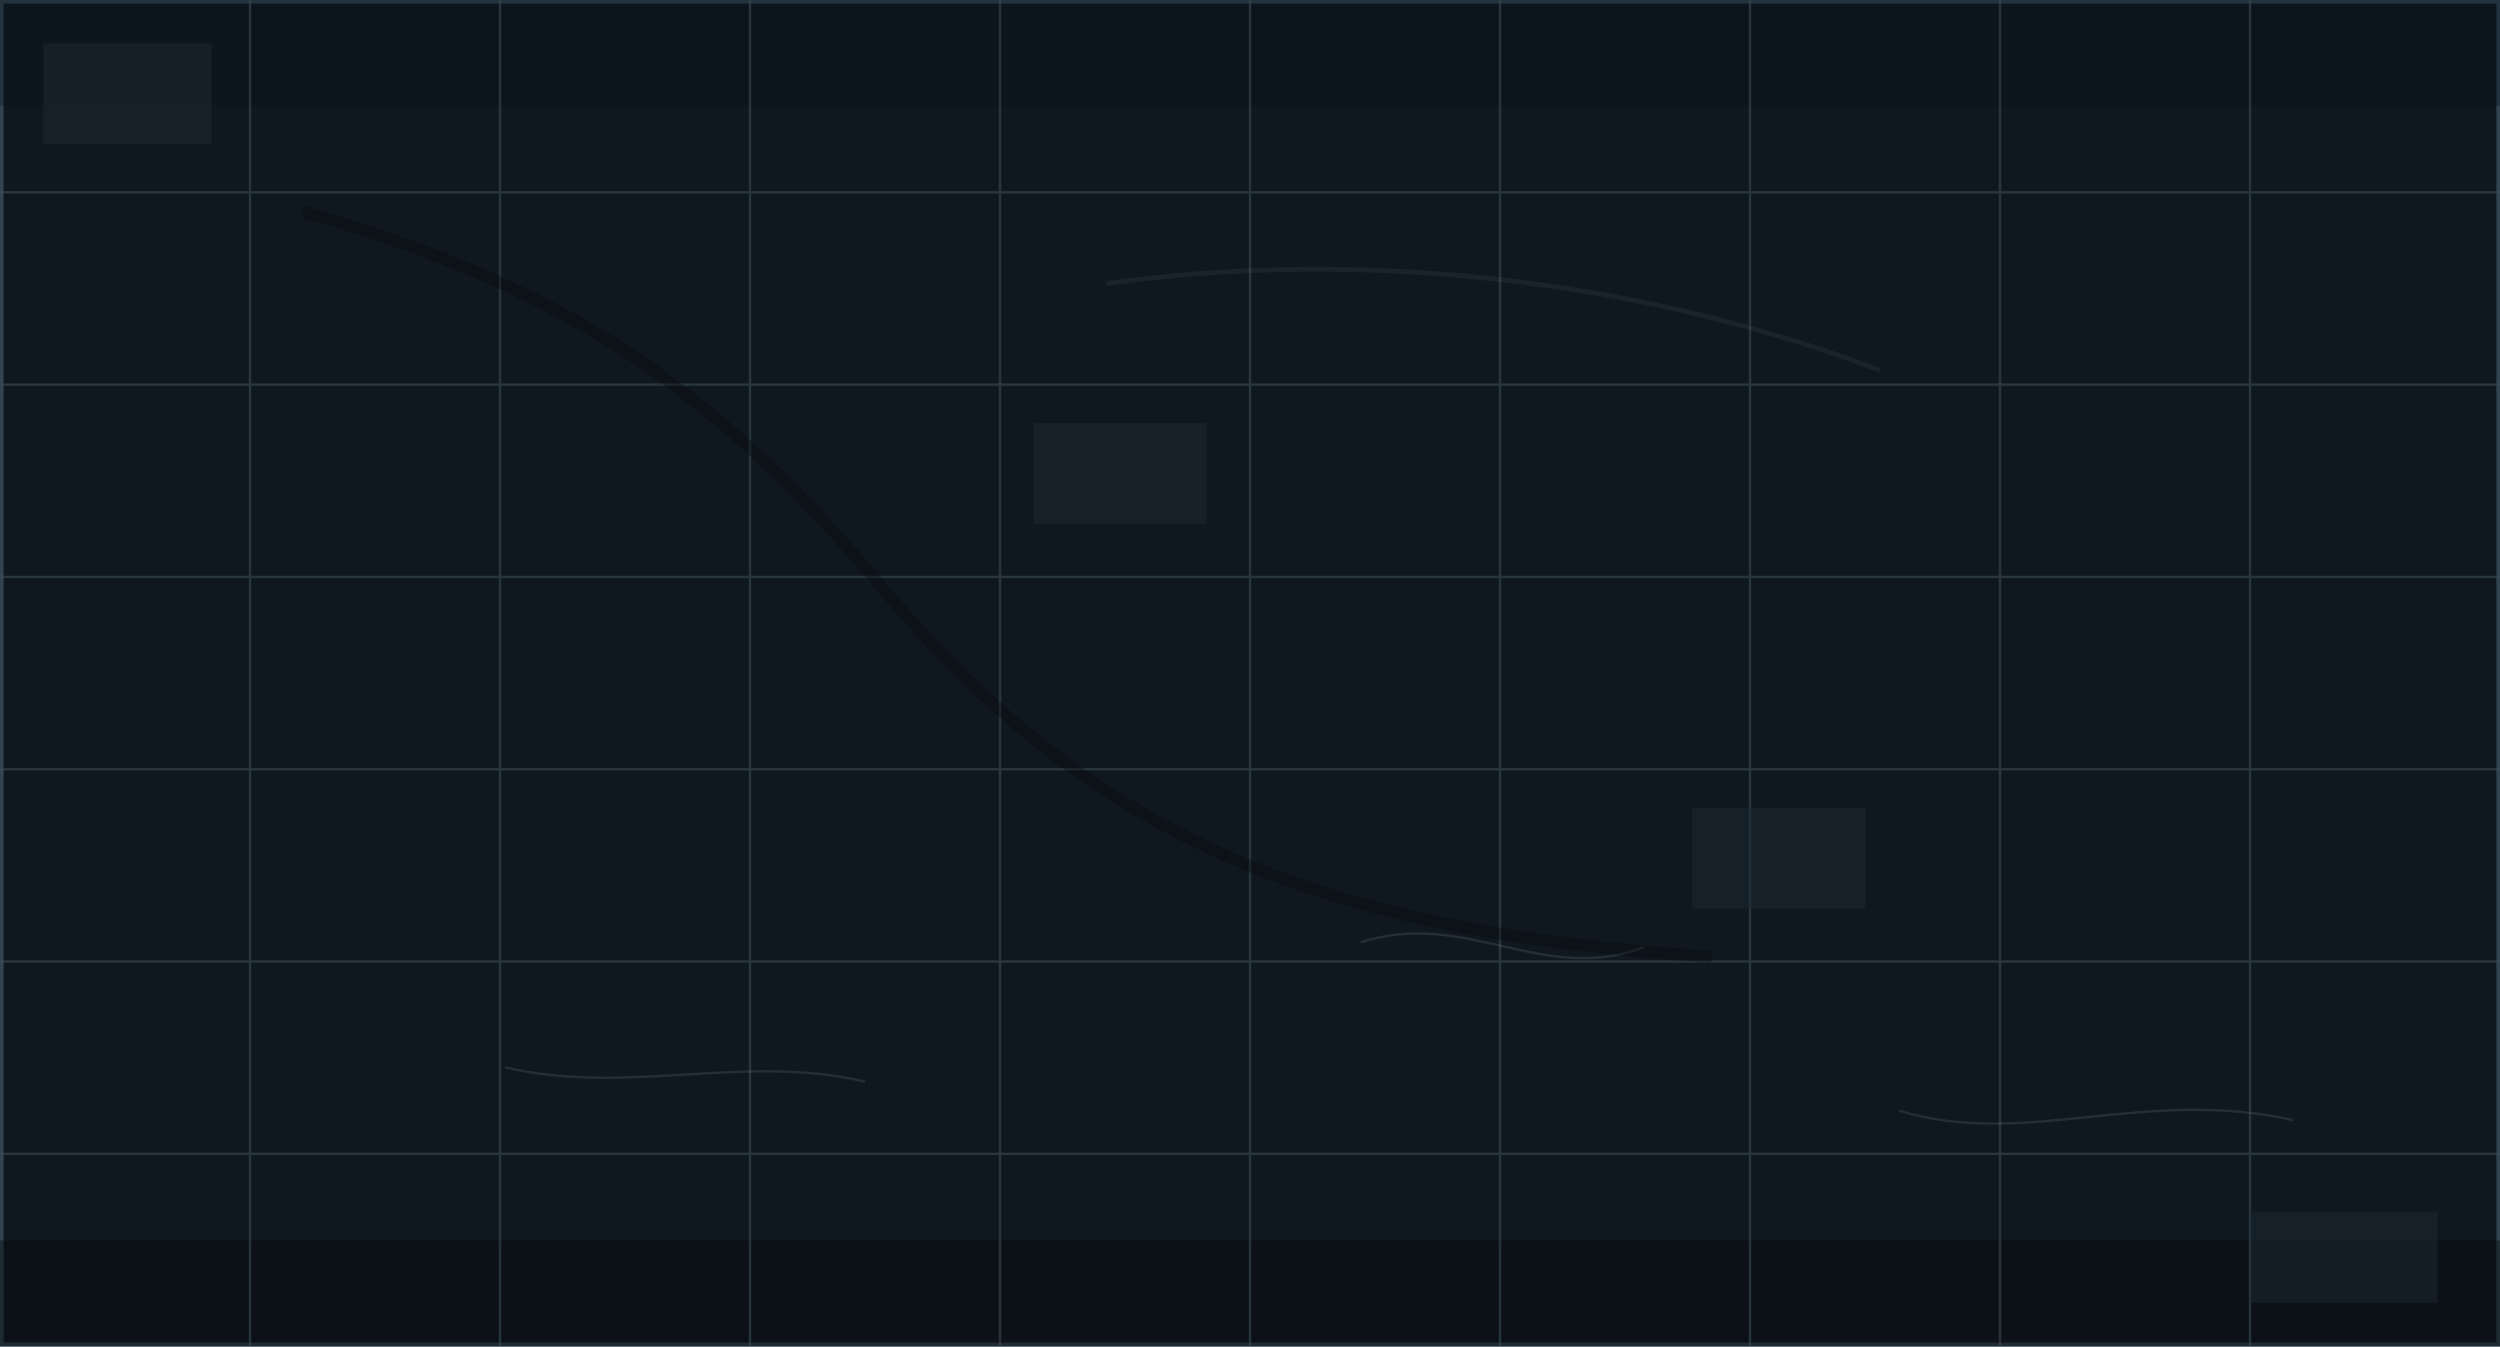
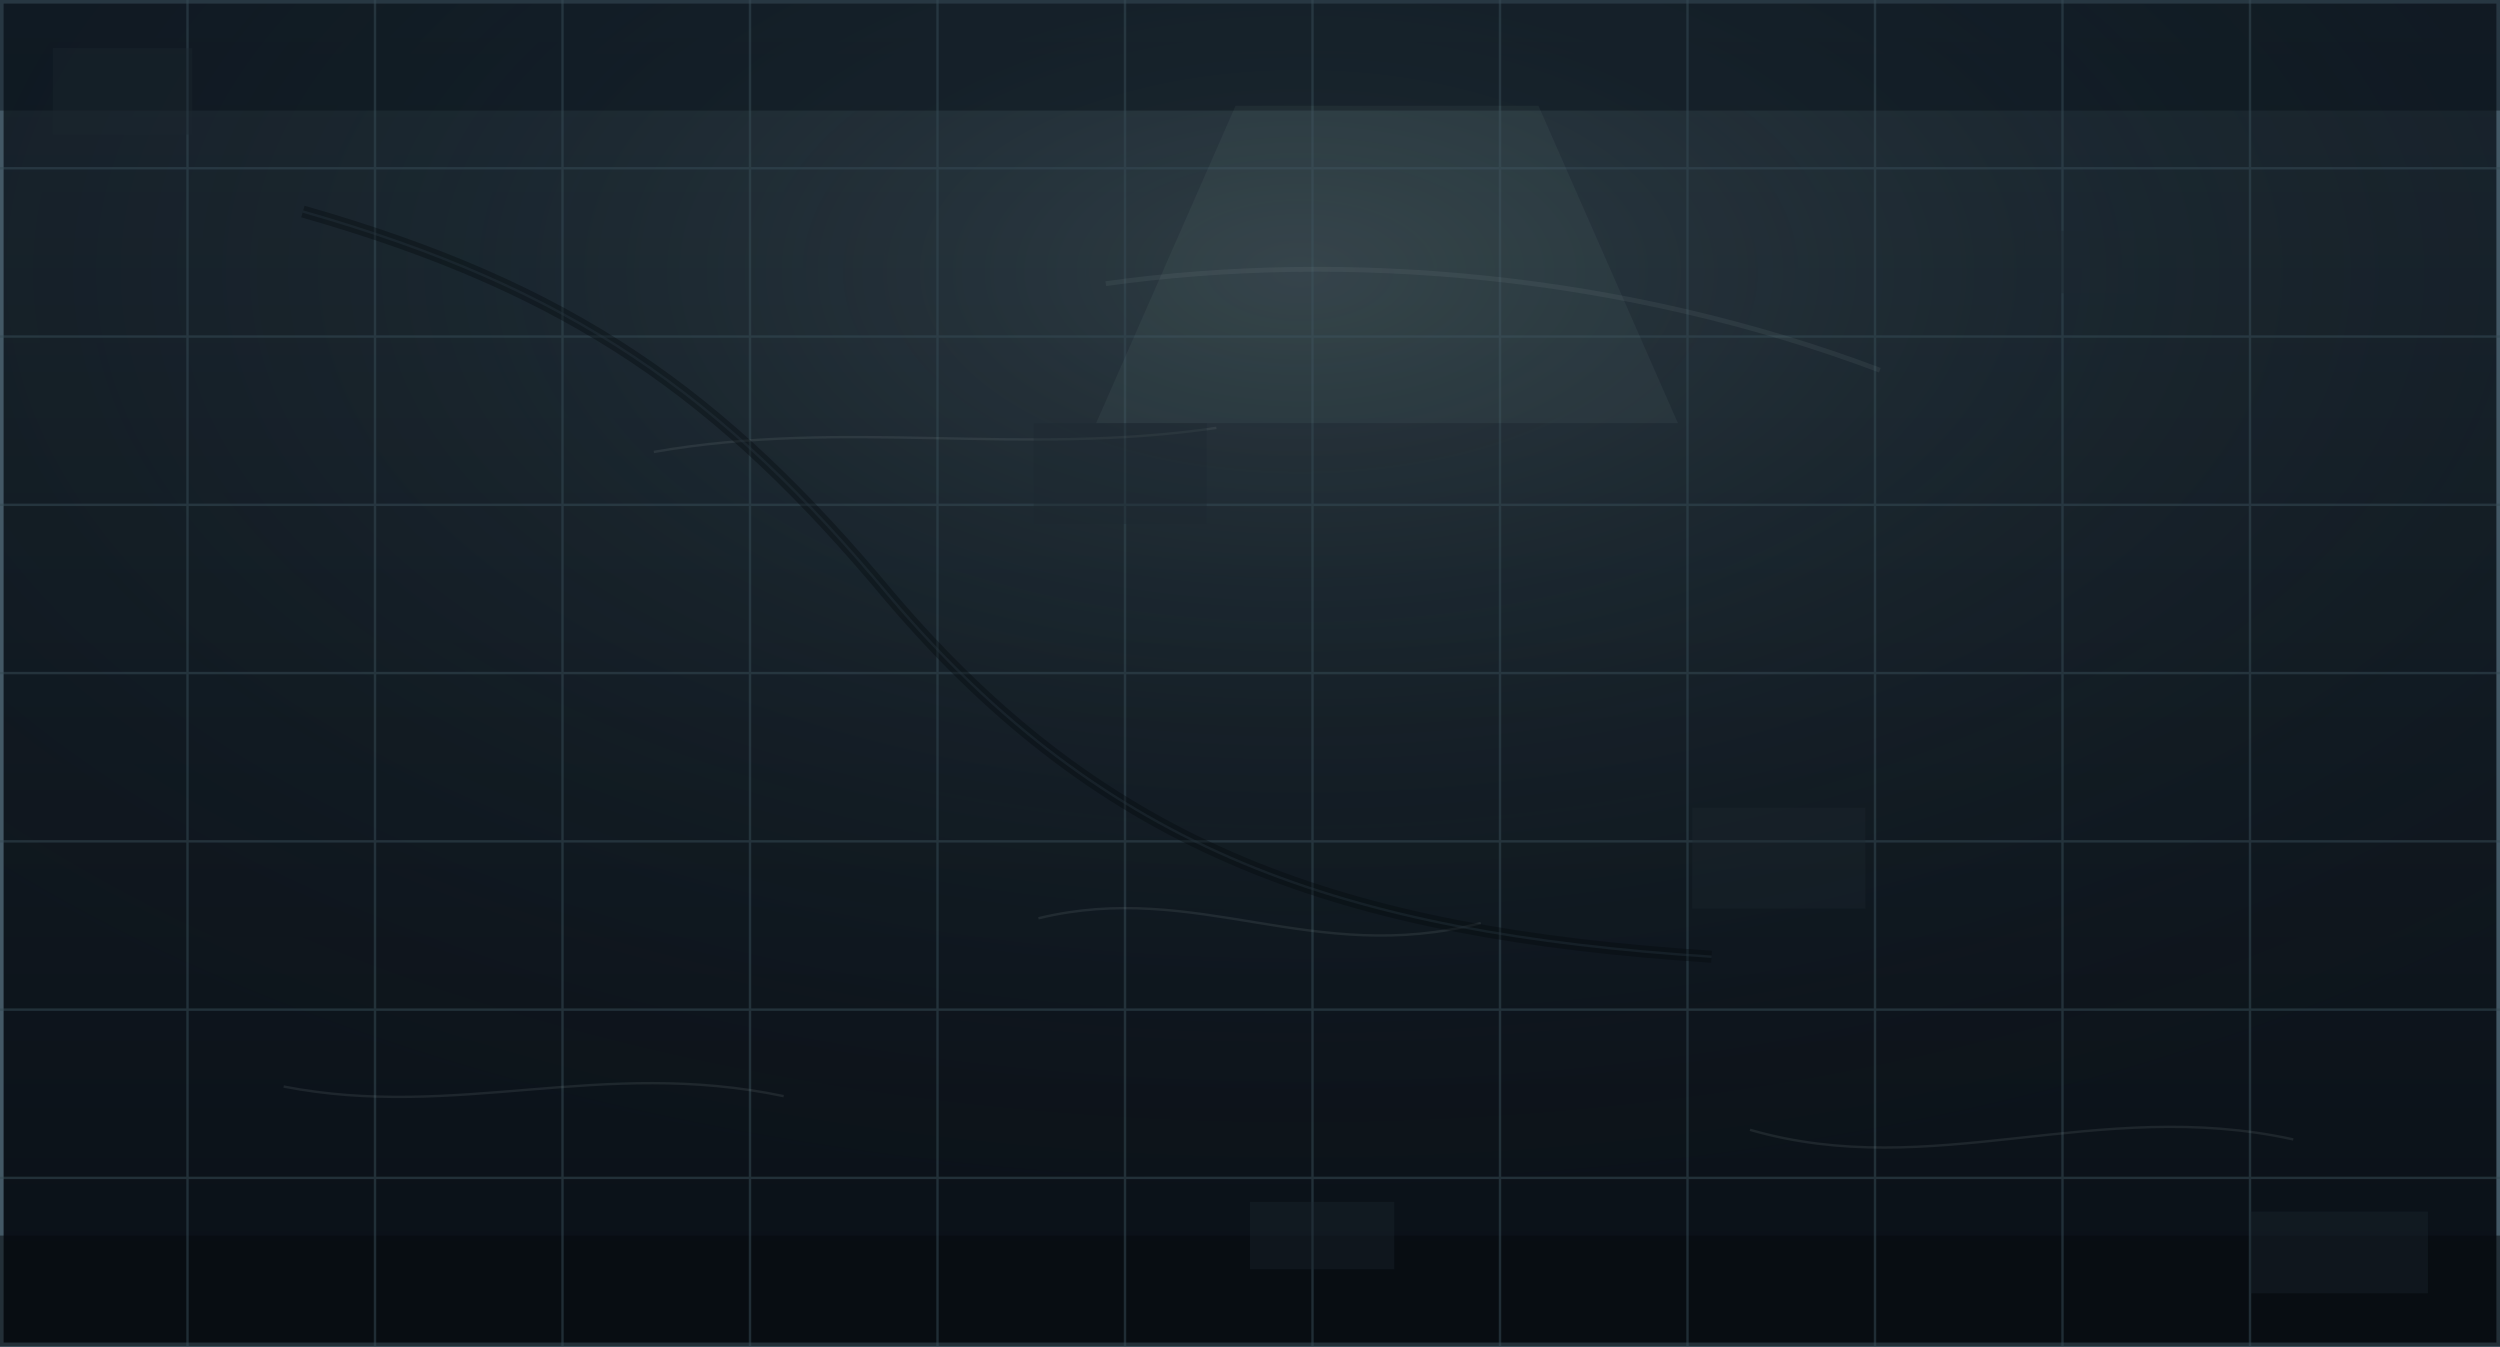
<svg xmlns="http://www.w3.org/2000/svg" width="1040" height="560" viewBox="0 0 1040 560">
-   <rect width="1040" height="560" fill="#121b23" />
-   <g opacity="0.72">
-     <rect x="0" y="0" width="1040" height="560" fill="#0e151d" />
-     <path d="M0 0 H1040 V560 H0 Z" fill="none" stroke="#3e5360" stroke-width="3" />
+   <defs>
+     <linearGradient id="floorBase" x1="0" y1="0" x2="0" y2="1">
+       <stop offset="0" stop-color="#17222b" />
+       <stop offset="0.45" stop-color="#111a22" />
+       <stop offset="1" stop-color="#0a1017" />
+     </linearGradient>
+     <radialGradient id="lightPool" cx="0.52" cy="0.2" r="0.78">
+       <stop offset="0" stop-color="#b9d8dc" stop-opacity="0.16" />
+       <stop offset="0.42" stop-color="#5c7e86" stop-opacity="0.08" />
+       <stop offset="1" stop-color="#000000" stop-opacity="0" />
+     </radialGradient>
+   </defs>
+   <rect width="1040" height="560" fill="url(#floorBase)" />
+   <rect x="0" y="0" width="1040" height="560" fill="url(#lightPool)" />
+   <path d="M0 0 H1040 V560 H0 Z" fill="none" stroke="#435865" stroke-width="3" />
+   <rect x="0" y="0" width="1040" height="46" fill="#071017" opacity="0.46" />
+   <rect x="0" y="514" width="1040" height="46" fill="#05090d" opacity="0.52" />
+   <g stroke="#354a55" stroke-width="1" opacity="0.52">
+     <path d="M78 0 V560" />
+     <path d="M156 0 V560" />
+     <path d="M234 0 V560" />
+     <path d="M312 0 V560" />
+     <path d="M390 0 V560" />
+     <path d="M468 0 V560" />
+     <path d="M546 0 V560" />
+     <path d="M624 0 V560" />
+     <path d="M702 0 V560" />
+     <path d="M780 0 V560" />
+     <path d="M858 0 V560" />
+     <path d="M936 0 V560" />
+     <path d="M0 70 H1040" />
+     <path d="M0 140 H1040" />
+     <path d="M0 210 H1040" />
+     <path d="M0 280 H1040" />
+     <path d="M0 350 H1040" />
+     <path d="M0 420 H1040" />
+     <path d="M0 490 H1040" />
  </g>
-   <rect x="0" y="0" width="1040" height="44" fill="#071017" opacity="0.34" />
-   <rect x="0" y="516" width="1040" height="44" fill="#05090d" opacity="0.42" />
-   <g stroke="#3a4b55" stroke-width="1" opacity="0.58">
-     <path d="M104 0 V560" />
-     <path d="M208 0 V560" />
-     <path d="M312 0 V560" />
-     <path d="M416 0 V560" />
-     <path d="M520 0 V560" />
-     <path d="M624 0 V560" />
-     <path d="M728 0 V560" />
-     <path d="M832 0 V560" />
-     <path d="M936 0 V560" />
-     <path d="M0 80 H1040" />
-     <path d="M0 160 H1040" />
-     <path d="M0 240 H1040" />
-     <path d="M0 320 H1040" />
-     <path d="M0 400 H1040" />
-     <path d="M0 480 H1040" />
+   <g stroke="#7f8b8d" stroke-width="1" opacity="0.16" fill="none">
+     <path d="M118 452 C190 466 250 440 326 456" />
+     <path d="M432 382 C498 366 546 402 616 384" />
+     <path d="M728 470 C804 492 872 456 954 474" />
+     <path d="M272 188 C352 174 424 190 506 178" />
  </g>
-   <g fill="#1d2932" opacity="0.52">
-     <rect x="18" y="18" width="70" height="42" />
-     <rect x="936" y="504" width="78" height="38" />
+   <g fill="#1b2730" opacity="0.36">
+     <rect x="22" y="20" width="58" height="36" />
+     <rect x="936" y="504" width="74" height="34" />
    <rect x="430" y="176" width="72" height="42" />
    <rect x="704" y="336" width="72" height="42" />
+     <rect x="842" y="96" width="46" height="26" />
+     <rect x="520" y="500" width="60" height="28" />
  </g>
-   <g stroke="#7d898a" stroke-width="1" opacity="0.2" fill="none">
-     <path d="M210 444 C262 456 309 438 360 450" />
-     <path d="M566 392 C610 378 642 410 684 394" />
-     <path d="M790 462 C842 478 892 452 954 466" />
-   </g>
-   <path d="M126 88 C238 120 300 164 370 248 C460 354 558 388 712 398" stroke="#05090d" stroke-width="5" fill="none" opacity="0.34" />
-   <path d="M460 118 C560 104 676 114 782 154" stroke="#6c7d80" stroke-width="2" fill="none" opacity="0.12" />
+   <path d="M126 88 C238 120 300 164 370 248 C460 354 558 388 712 398" stroke="#03070b" stroke-width="5" fill="none" opacity="0.36" />
+   <path d="M126 88 C238 120 300 164 370 248 C460 354 558 388 712 398" stroke="#293943" stroke-width="1" fill="none" opacity="0.34" />
+   <path d="M460 118 C560 104 676 114 782 154" stroke="#839294" stroke-width="2" fill="none" opacity="0.12" />
+   <path d="M514 44 L640 44 L698 176 L456 176 Z" fill="#d8f4f2" opacity="0.045" />
</svg>
